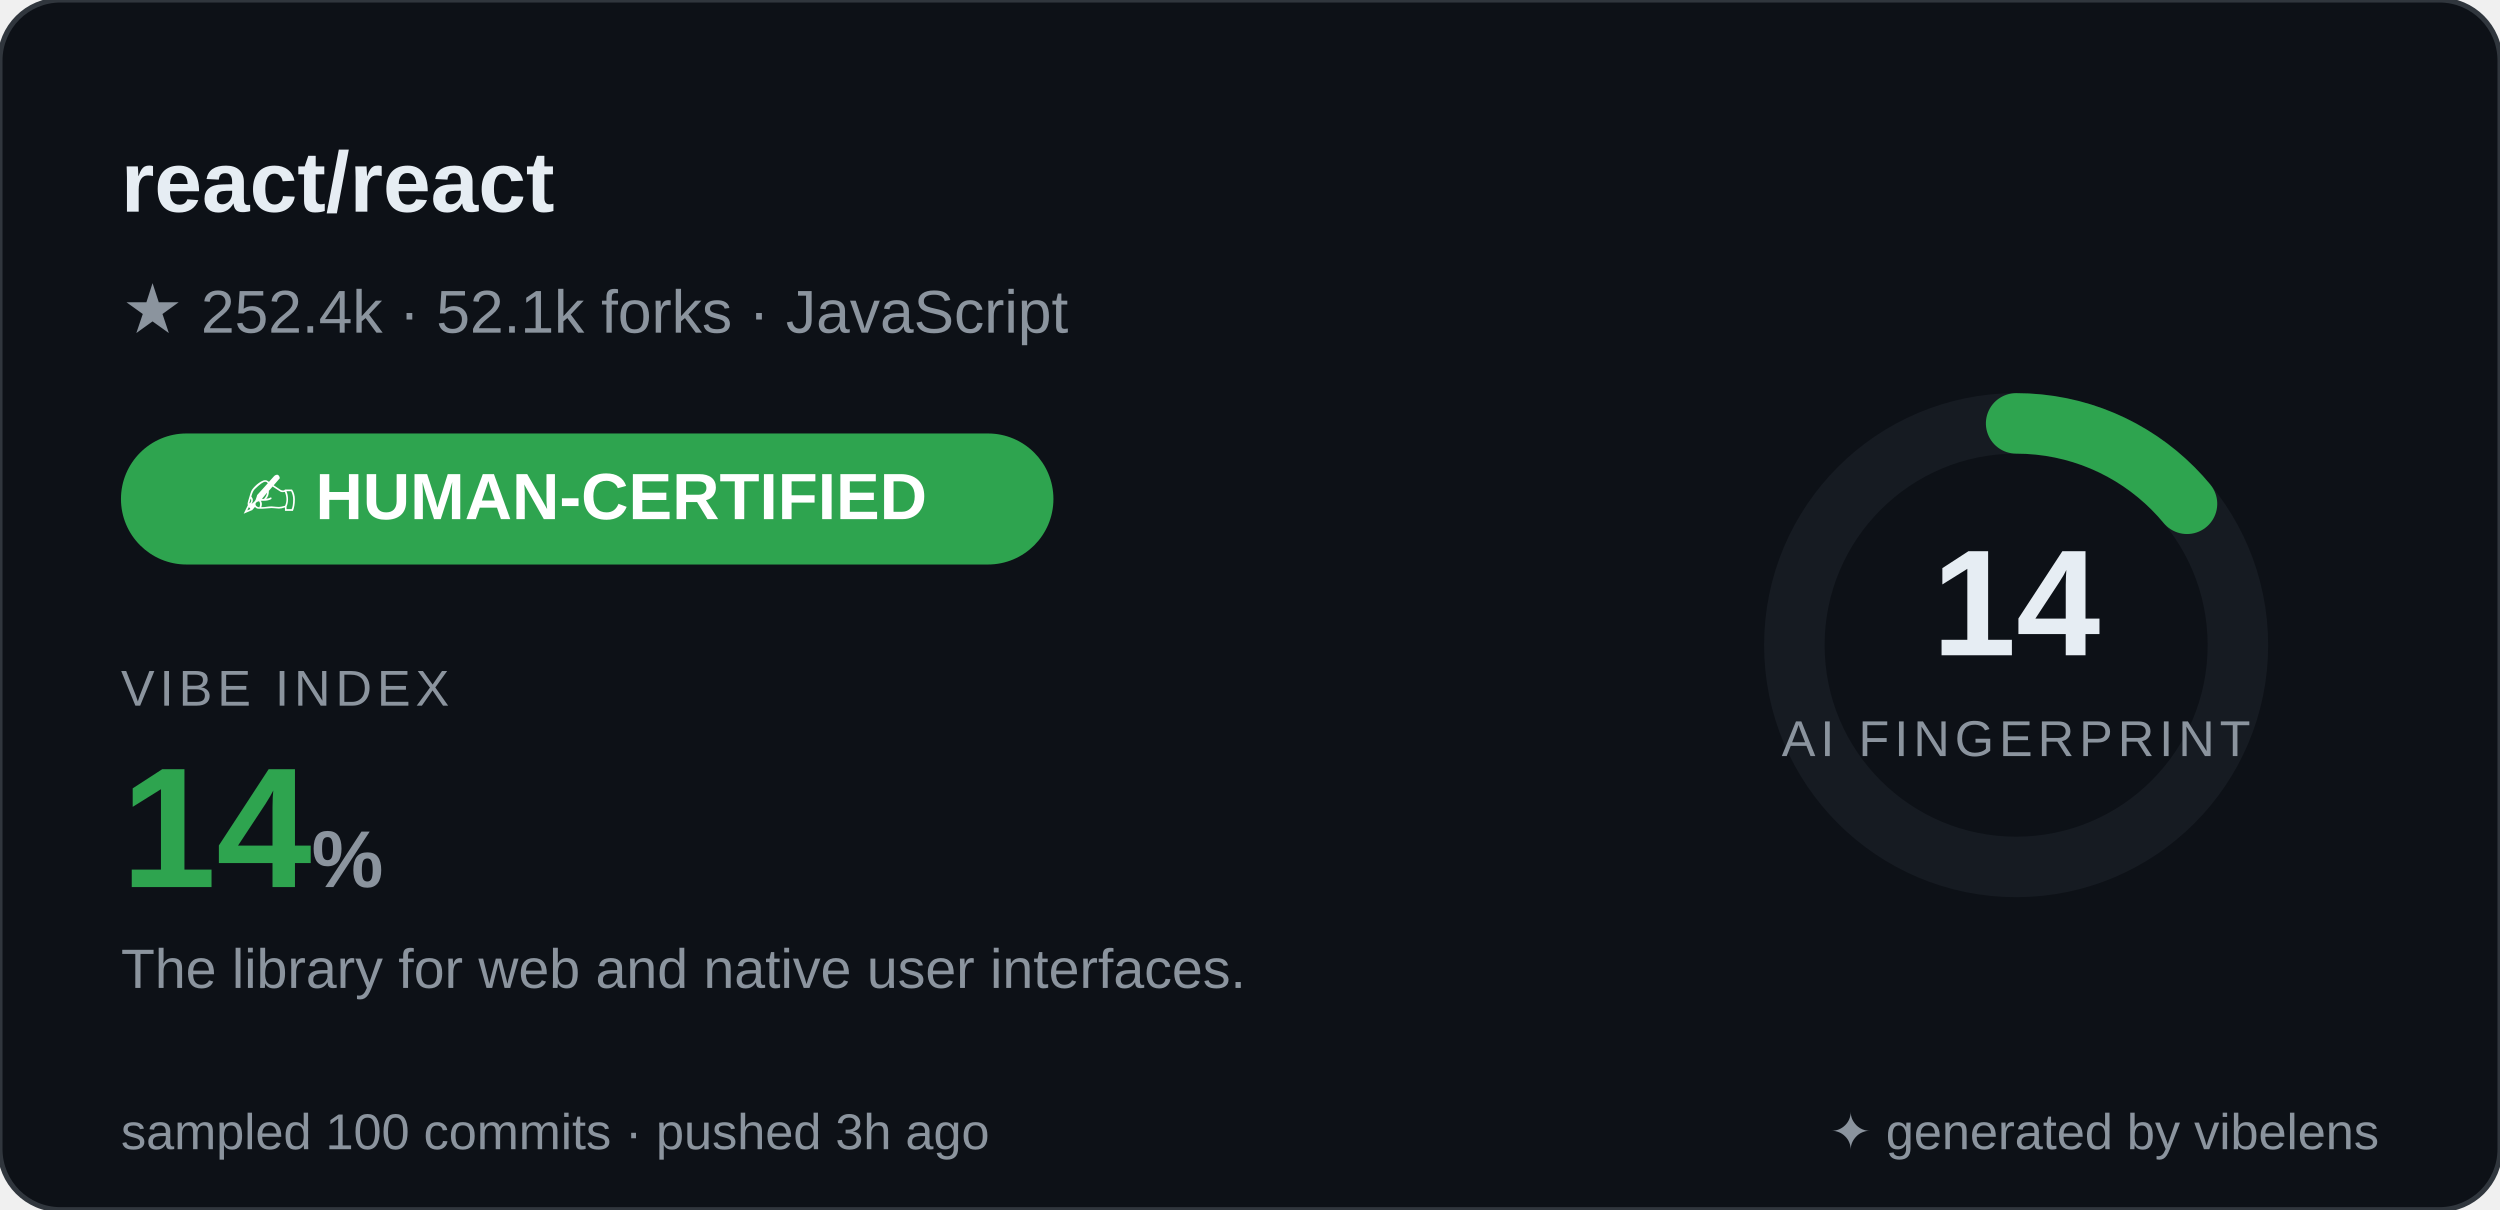
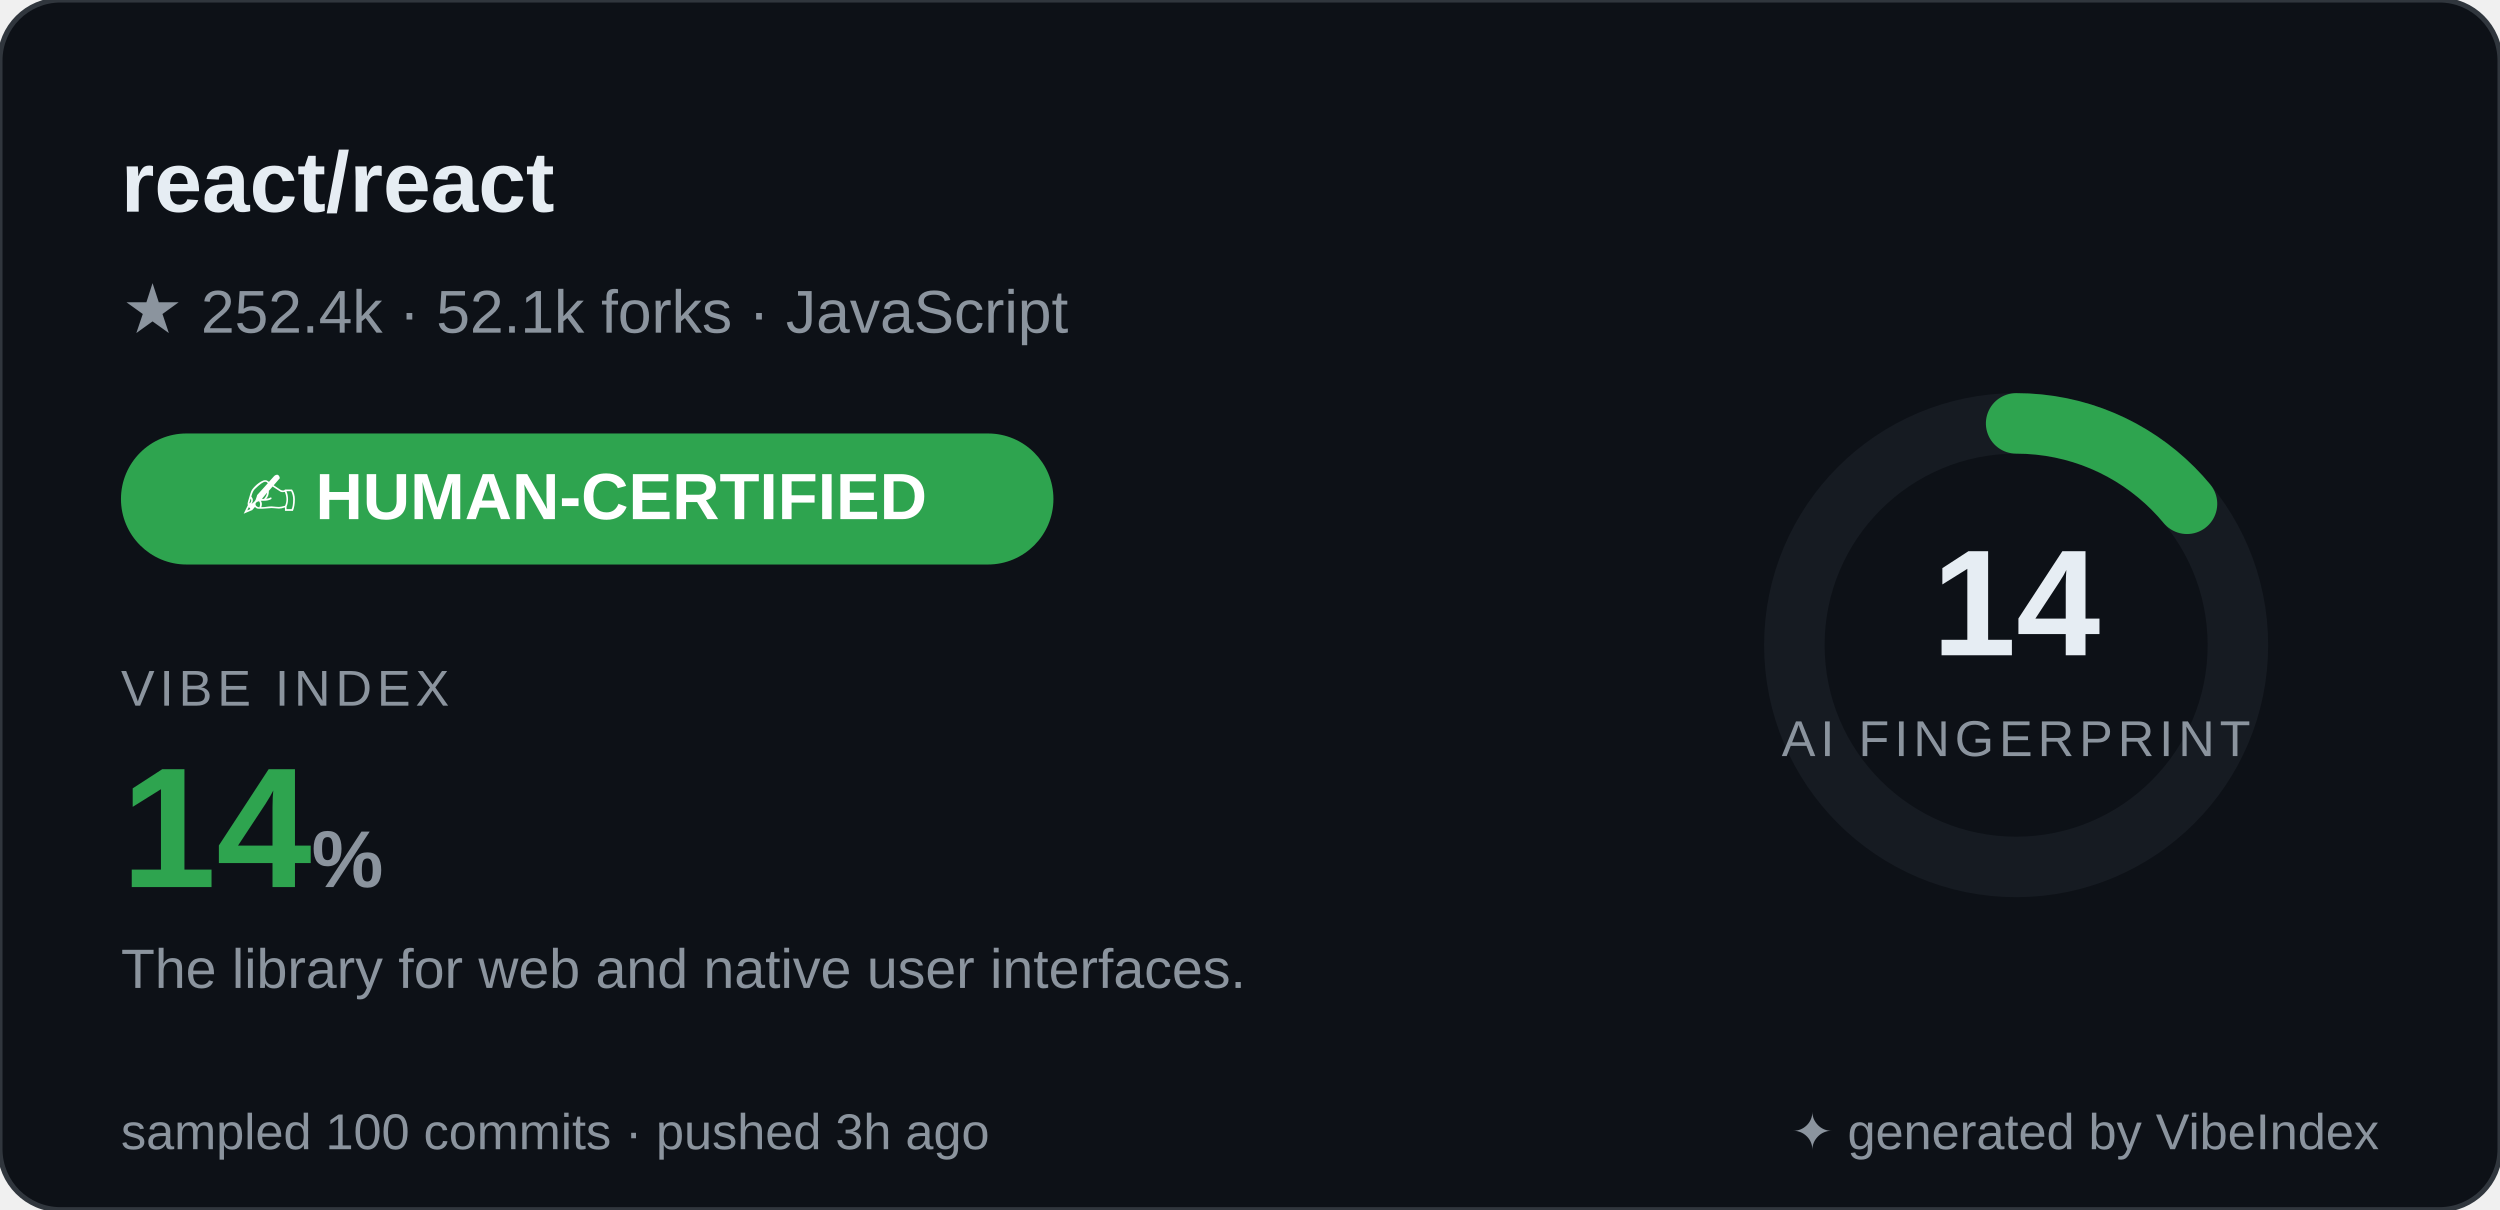
<svg xmlns="http://www.w3.org/2000/svg" width="496" height="240" viewBox="0 0 496 240" role="img" aria-label="react/react vibe index 14%">
  <style>text{font-family:'Segoe UI',-apple-system,BlinkMacSystemFont,'Helvetica Neue',Arial,sans-serif}</style>
  <rect width="496" height="240" rx="12" fill="#0d1117" stroke="#30363d" stroke-width="1" />
  <text x="24" y="42" font-size="17" font-weight="700" fill="#e6edf3">react/react</text>
  <text x="24" y="66" font-size="12" fill="#8b949e">★ 252.4k  ·  52.1k forks  ·  JavaScript</text>
  <rect x="24" y="86" width="185" height="26" rx="13" fill="#2ea44f" />
  <text x="116" y="103" font-size="13" font-weight="700" fill="#ffffff" text-anchor="middle">✍️ HUMAN-CERTIFIED</text>
  <text x="24" y="140" font-size="10" fill="#8b949e" letter-spacing="1">VIBE INDEX</text>
  <text x="24" y="176" font-size="34" font-weight="800" fill="#2ea44f">14<tspan font-size="16" fill="#8b949e">%</tspan>
  </text>
  <text x="24" y="196" font-size="11" fill="#8b949e">The library for web and native user interfaces.</text>
  <text x="24" y="228" font-size="10" fill="#8b949e">sampled 100 commits · pushed 3h ago</text>
  <circle cx="400" cy="128" r="44" fill="none" stroke="#161b22" stroke-width="12" />
  <circle cx="400" cy="128" r="44" fill="none" stroke="#2ea44f" stroke-width="12" stroke-linecap="round" stroke-dasharray="38.704 276.46" transform="rotate(-90 400 128)" />
  <text x="400" y="130" font-size="30" font-weight="800" fill="#e6edf3" text-anchor="middle">14</text>
  <text x="400" y="150" font-size="10" fill="#8b949e" text-anchor="middle" letter-spacing="1">AI FINGERPRINT</text>
-   <text x="472" y="228" font-size="10" fill="#8b949e" text-anchor="end">✦ generated by vibelens</text>
+   <text x="472" y="228" font-size="10" fill="#8b949e" text-anchor="end">✦ generated by VibeIndex</text>
</svg>
